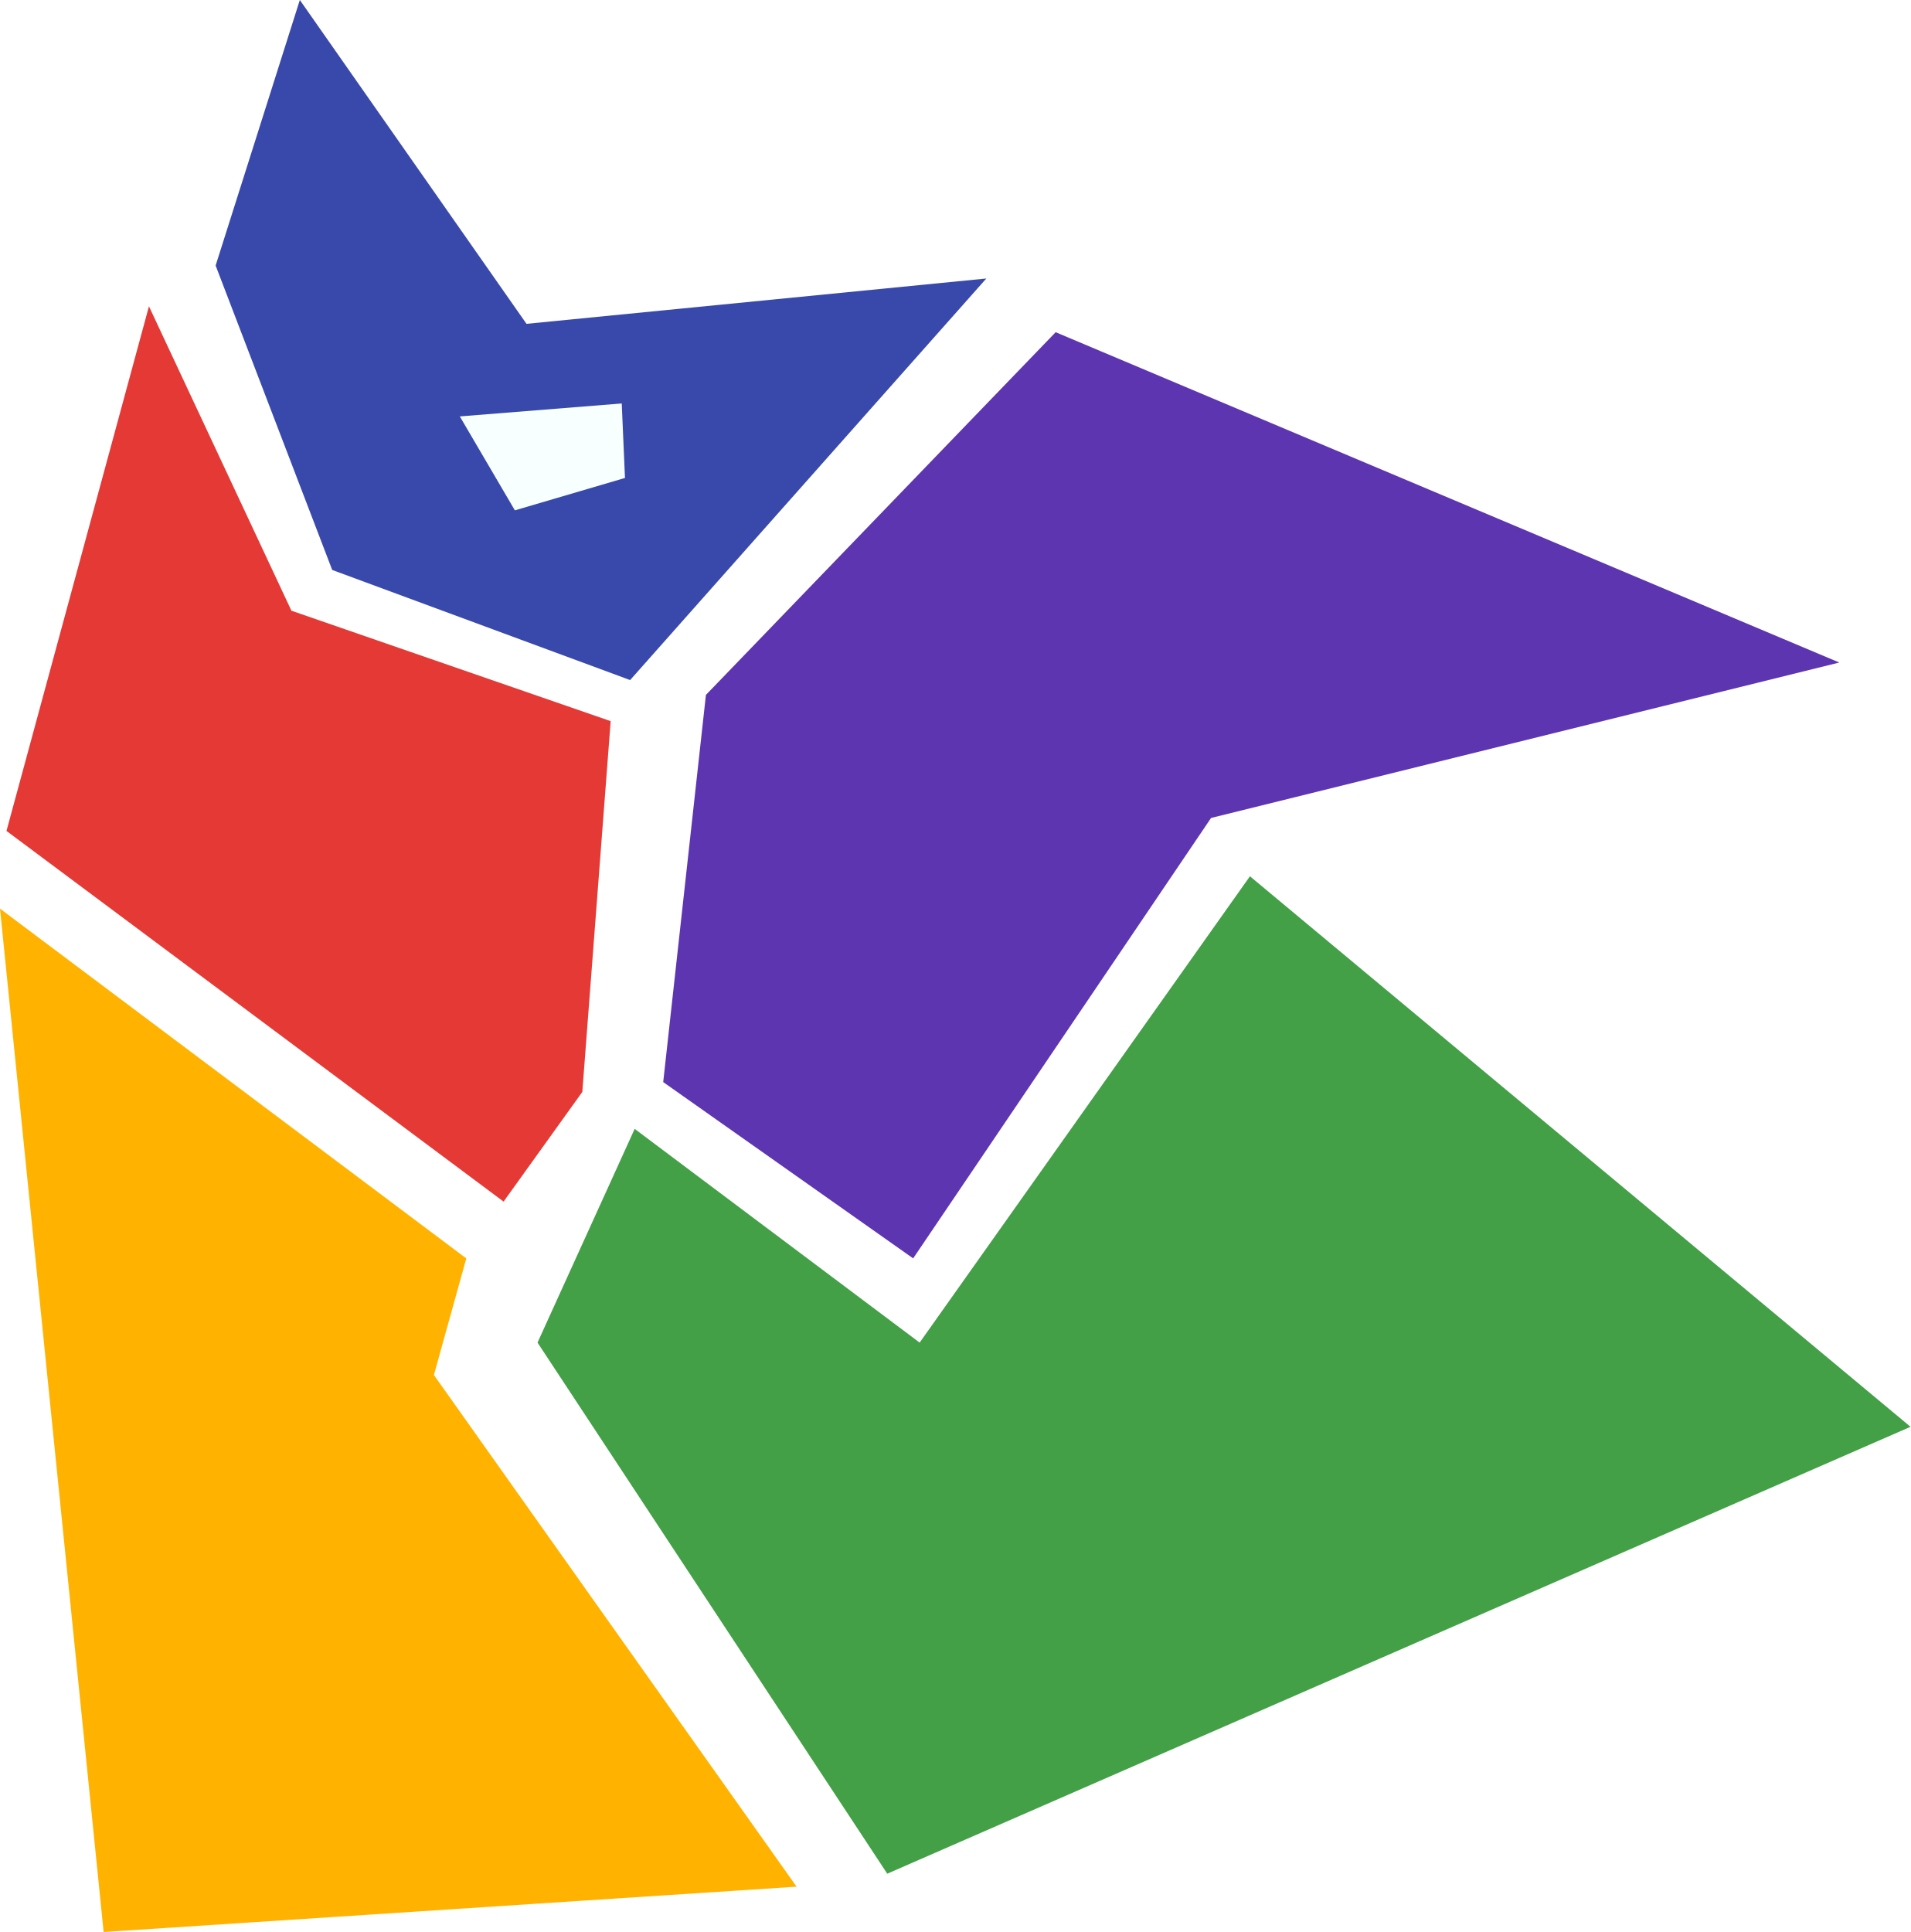
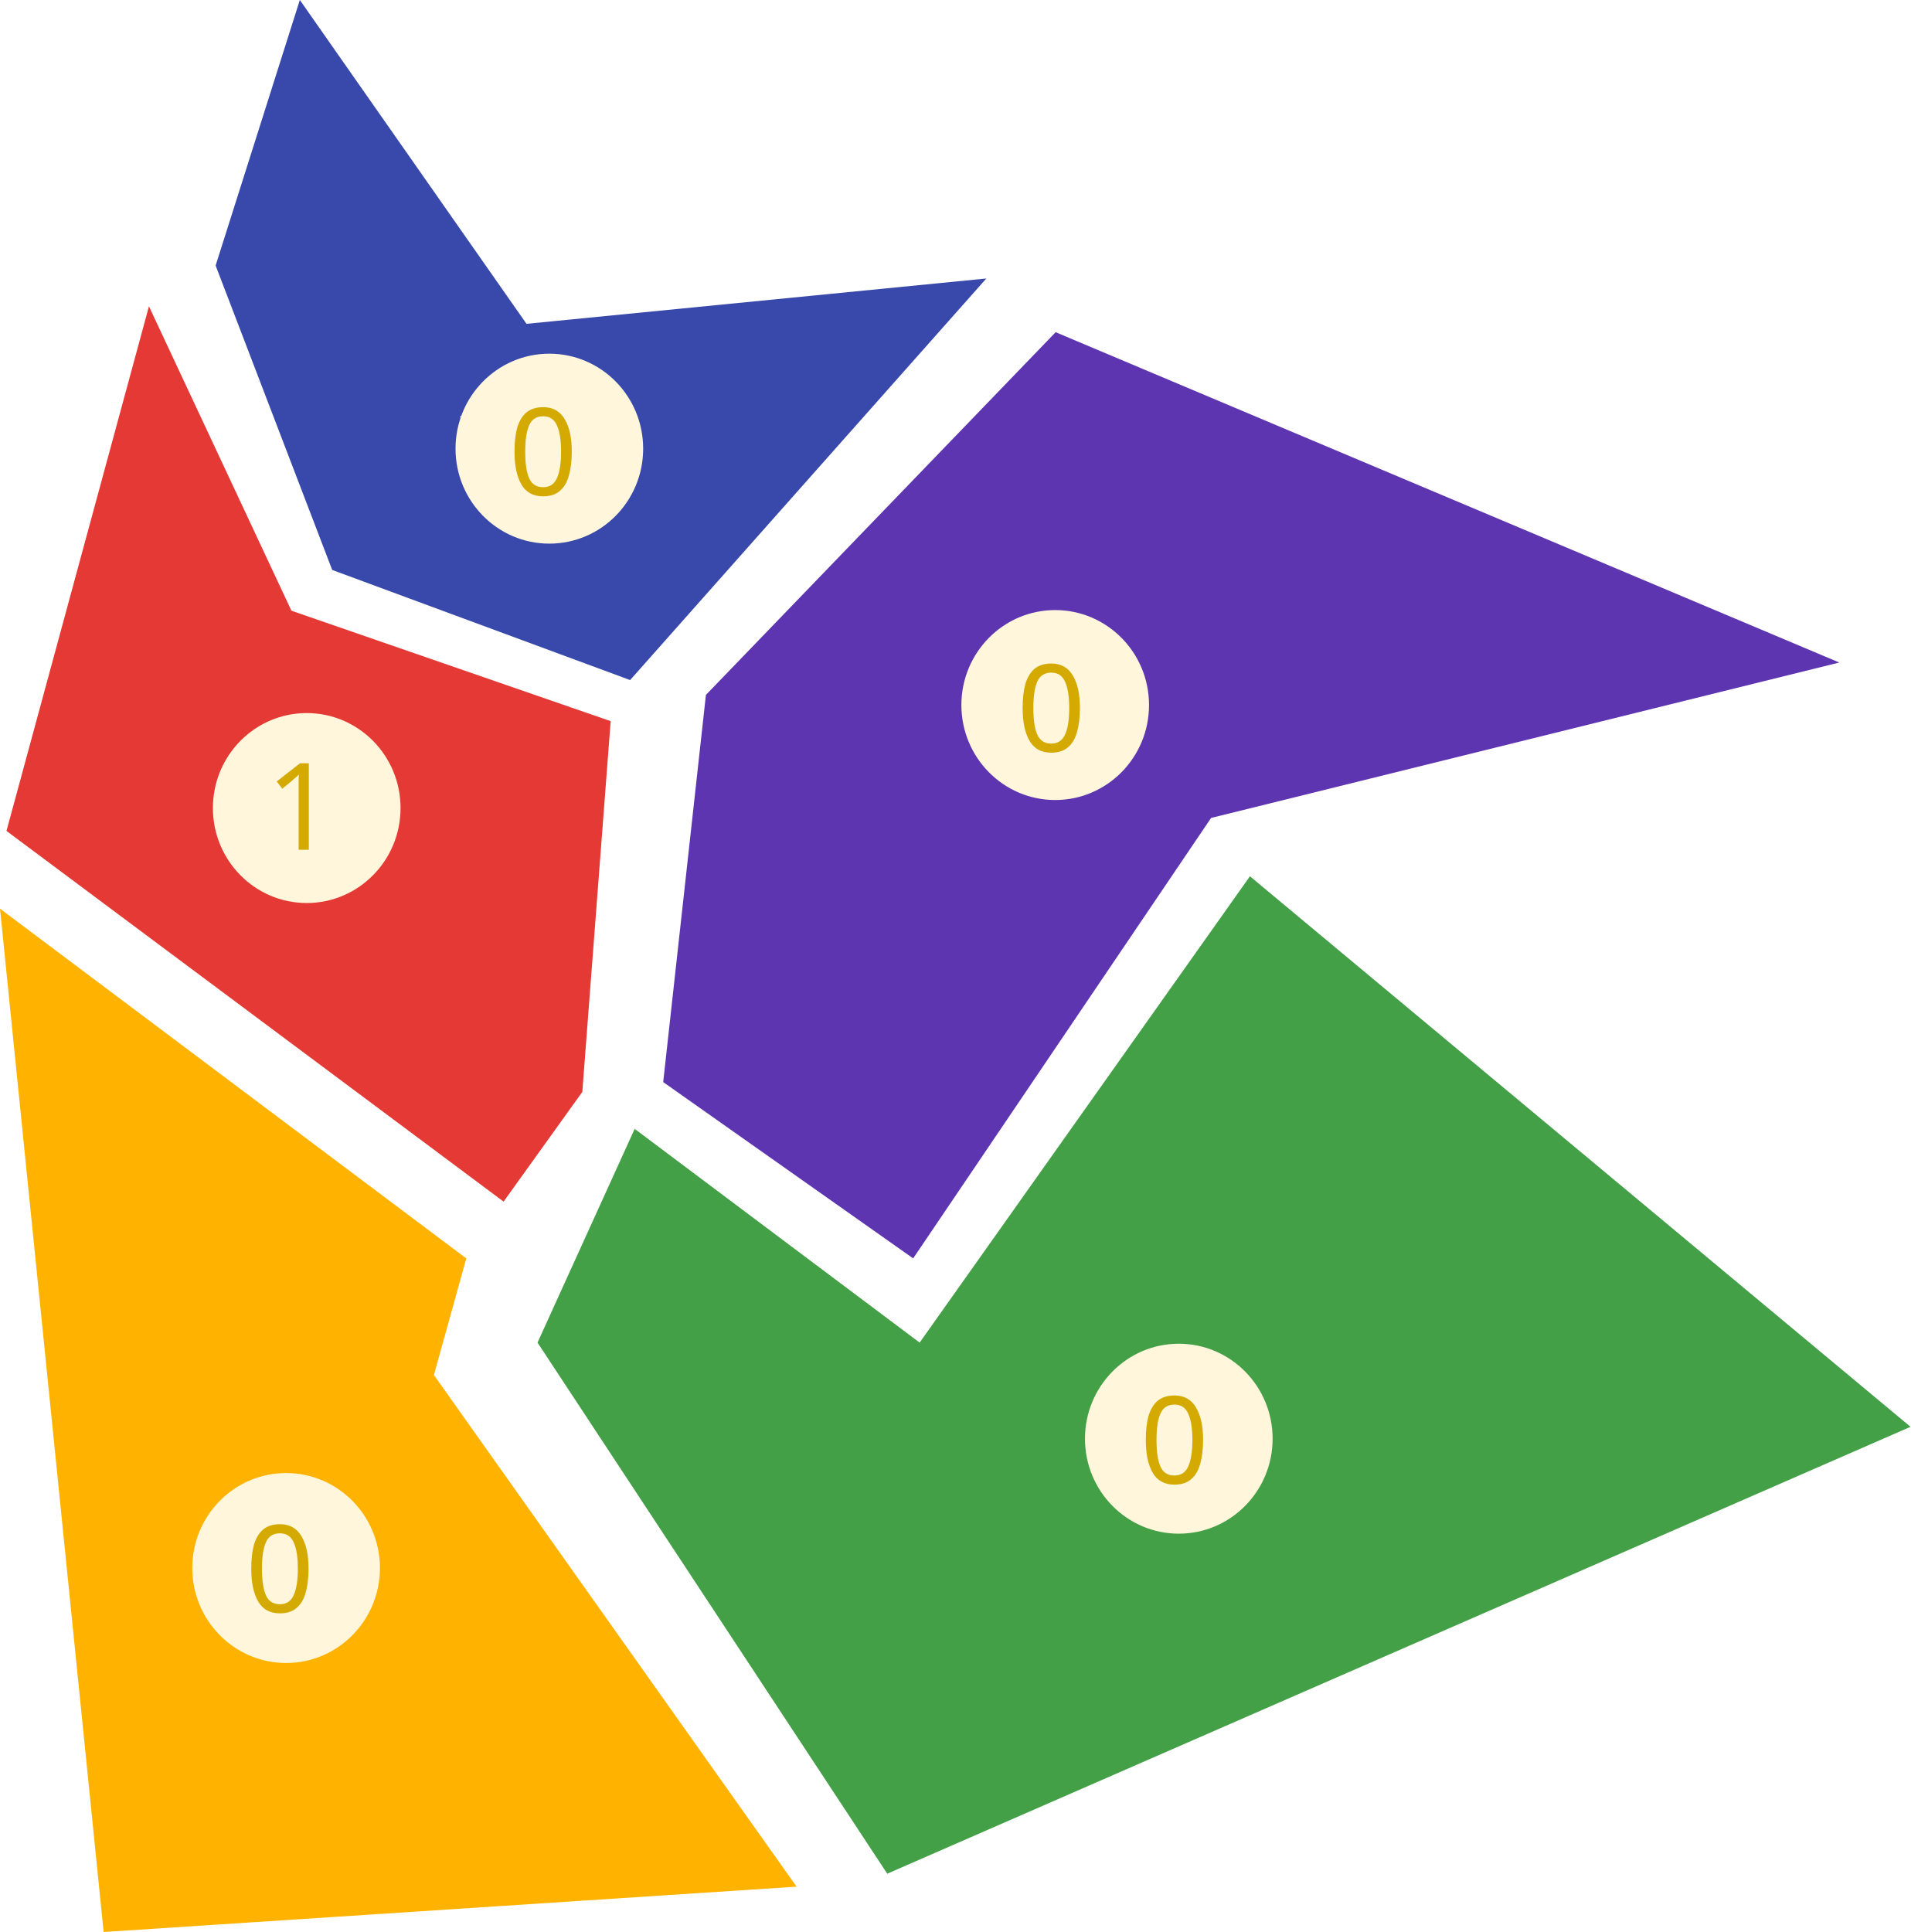
<svg xmlns="http://www.w3.org/2000/svg" id="svg8" version="1.1" viewBox="0 0 111.503 112.748" height="112.748mm" width="111.503mm">
  <defs id="defs2" />
-   <g style="display:inline" transform="translate(-3.023811,-88.62441)" id="layer1">
-     <path id="path4524" d="m 15.608,104.121 6.804,17.765 17.387,6.426 20.789,-23.435 -26.836,2.646 -13.229,-18.899 z" style="fill:#3949ab;fill-opacity:1;" />
-     <path id="path4710" d="m 29.86,112.926 3.213,5.481 6.426,-1.89 -0.189,-4.347 z" style="fill:#f8ffff;stroke:none;stroke-width:0.265px;stroke-linecap:butt;stroke-linejoin:miter;stroke-opacity:1;fill-opacity:1" />
+   <g id="g179">
+     <g id="layer1" transform="translate(-3.023811,-1.624414)">
+       <path style="display:inline;fill:#43a047;fill-opacity:1;" d="m 75.973,52.762 -19.277,27.214 -16.631,-12.473 -5.67,12.473 20.411,30.994 59.72,-26.08 z" id="path4544" />
+     </g>
+     <ellipse ry="5.382" rx="5.315" cy="83.96" cx="68.797" id="path80" style="fill:#fff6db;fill-opacity:1;stroke:#fff6db;stroke-width:0.321;stroke-opacity:1"> </ellipse>
+     <text id="text117" y="86.564" x="66.526" style="font-style:normal;font-weight:normal;font-size:7.056px;line-height:1.25;font-family:sans-serif;letter-spacing:0px;word-spacing:0px;fill:#d4aa00;fill-opacity:1;stroke:none;stroke-width:0.265" xml:space="preserve">
+       <tspan style="fill:#d4aa00;stroke-width:0.265" y="86.564" x="66.526" id="tspan115-1">0</tspan>
+     </text>
  </g>
-   <g transform="translate(-3.023811,-1.624414)" id="layer2">
-     <path id="path4522" d="m 11.717,19.5 -8.315,30.616 29.012,21.632 4.595,-6.402 1.655,-21.637 -18.632,-6.445 z" style="display:inline;fill:#e53935;fill-opacity:1;" />
+   <g id="g172">
+     <g id="layer2" transform="translate(-3.023811,-1.624414)">
+       <path style="display:inline;fill:#ffb300;fill-opacity:1;" d="m 3.024,54.652 27.214,20.411 -1.89,6.804 21.167,29.86 -40.443,2.646 z" id="path4546" />
+     </g>
+     <ellipse ry="5.382" rx="5.315" cy="91.507" cx="16.698" id="path80-7" style="fill:#fff6db;fill-opacity:1;stroke:#fff6db;stroke-width:0.321;stroke-opacity:1"> </ellipse>
+     <text id="text117-6" y="94.076" x="14.322" style="font-style:normal;font-weight:normal;font-size:7.056px;line-height:1.25;font-family:sans-serif;letter-spacing:0px;word-spacing:0px;fill:#d4aa00;fill-opacity:1;stroke:none;stroke-width:0.265" xml:space="preserve">
+       <tspan style="fill:#d4aa00;stroke-width:0.265" y="94.076" x="14.322" id="tspan115-2">0</tspan>
+     </text>
  </g>
-   <g transform="translate(-3.023811,-1.624414)" id="layer3">
-     <path id="path4526" d="m 41.73,64.773 2.493,-22.595 20.411,-21.167 45.735,19.277 -36.664,9.071 -17.387,25.702 z" style="display:inline;fill:#5e35b1;fill-opacity:1;" />
+   <g id="g193">
+     <g id="layer3" transform="translate(-3.023811,-1.624414)">
+       <path style="display:inline;fill:#e53935;fill-opacity:1;" d="m 11.717,19.5 -8.315,30.616 29.012,21.632 4.595,-6.402 1.655,-21.637 -18.632,-6.445 z" id="path4522" />
+     </g>
+     <ellipse ry="5.382" rx="5.315" cy="47.156" cx="17.901" id="path80-6" style="fill:#fff6db;fill-opacity:1;stroke:#fff6db;stroke-width:0.321;stroke-opacity:1"> </ellipse>
+     <text id="text117-9" y="49.591" x="15.524" style="font-style:normal;font-weight:normal;font-size:7.056px;line-height:1.25;font-family:sans-serif;letter-spacing:0px;word-spacing:0px;fill:#d4aa00;fill-opacity:1;stroke:none;stroke-width:0.265" xml:space="preserve">
+       <tspan style="fill:#d4aa00;stroke-width:0.265" y="49.591" x="15.524" id="tspan115-3">1</tspan>
+     </text>
  </g>
-   <g transform="translate(-3.023811,-1.624414)" id="layer4">
-     <path id="path4546" d="m 3.024,54.652 27.214,20.411 -1.89,6.804 21.167,29.86 -40.443,2.646 z" style="display:inline;fill:#ffb300;fill-opacity:1;" />
+   <g id="g186">
+     <g id="layer4" transform="translate(-3.023811,-1.624414)">
+       <path style="display:inline;fill:#5e35b1;fill-opacity:1;" d="m 41.73,64.773 2.493,-22.595 20.411,-21.167 45.735,19.277 -36.664,9.071 -17.387,25.702 z" id="path4526" />
+     </g>
+     <ellipse ry="5.382" rx="5.315" cy="41.145" cx="61.584" id="path80-3" style="fill:#fff6db;fill-opacity:1;stroke:#fff6db;stroke-width:0.321;stroke-opacity:1"> </ellipse>
+     <text id="text117-2" y="43.847" x="59.341" style="font-style:normal;font-weight:normal;font-size:7.056px;line-height:1.25;font-family:sans-serif;letter-spacing:0px;word-spacing:0px;fill:#d4aa00;fill-opacity:1;stroke:none;stroke-width:0.265" xml:space="preserve">
+       <tspan style="fill:#d4aa00;stroke-width:0.265" y="43.847" x="59.341" id="tspan115-4">0</tspan>
+     </text>
  </g>
-   <g transform="translate(-3.023811,-1.624414)" id="layer5">
-     <path id="path4544" d="m 75.973,52.762 -19.277,27.214 -16.631,-12.473 -5.67,12.473 20.411,30.994 59.72,-26.08 z" style="display:inline;fill:#43a047;fill-opacity:1;" />
+   <g id="g201">
+     <g id="layer5" transform="translate(-3.023811,-88.62441)" style="display:inline">
+       <path style="fill:#3949ab;fill-opacity:1;" d="m 15.608,104.121 6.804,17.765 17.387,6.426 20.789,-23.435 -26.836,2.646 -13.229,-18.899 z" id="path4524" />
+       <path style="fill:#f8ffff;stroke:none;stroke-width:0.265px;stroke-linecap:butt;stroke-linejoin:miter;stroke-opacity:1;fill-opacity:1" d="m 29.86,112.926 3.213,5.481 6.426,-1.89 -0.189,-4.347 z" id="path4710" />
+     </g>
+     <ellipse ry="5.382" rx="5.315" cy="26.183" cx="32.061" id="path80-5" style="fill:#fff6db;fill-opacity:1;stroke:#fff6db;stroke-width:0.321;stroke-opacity:1"> </ellipse>
+     <text id="text117-0" y="28.885" x="29.685" style="font-style:normal;font-weight:normal;font-size:7.056px;line-height:1.25;font-family:sans-serif;letter-spacing:0px;word-spacing:0px;fill:#d4aa00;fill-opacity:1;stroke:none;stroke-width:0.265" xml:space="preserve">
+       <tspan style="fill:#d4aa00;stroke-width:0.265" y="28.885" x="29.685" id="tspan115-5">0</tspan>
+     </text>
  </g>
</svg>
